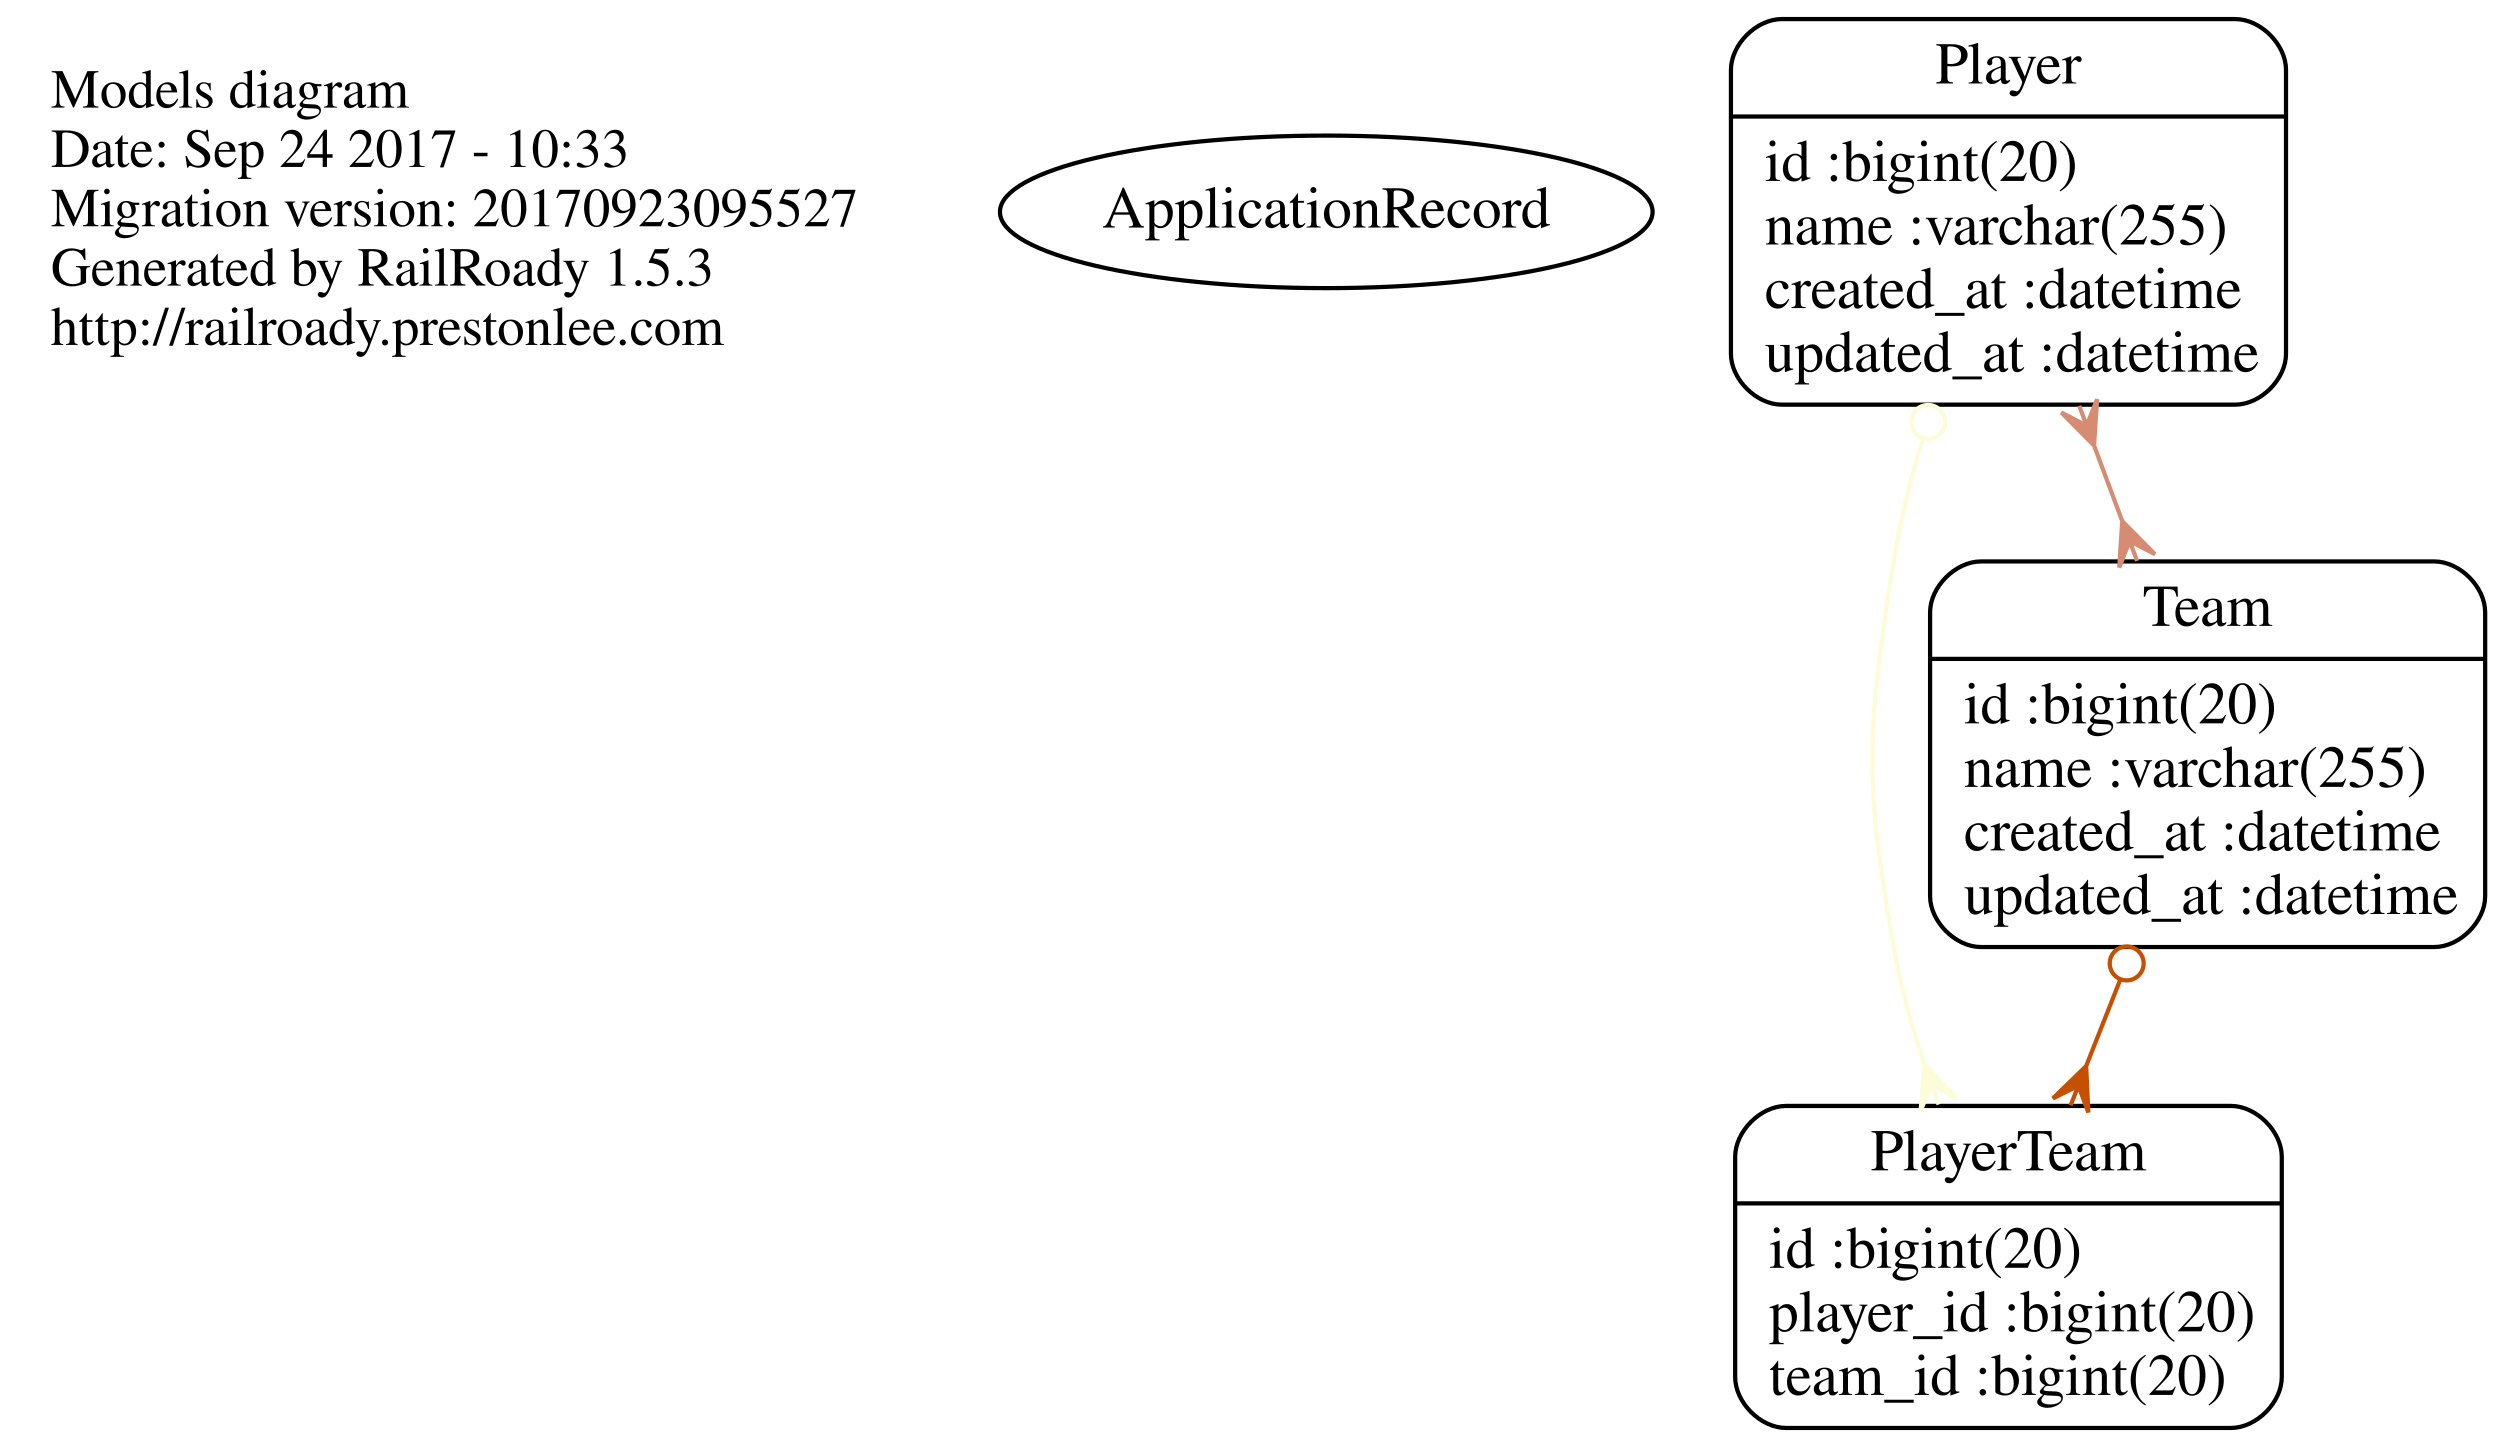
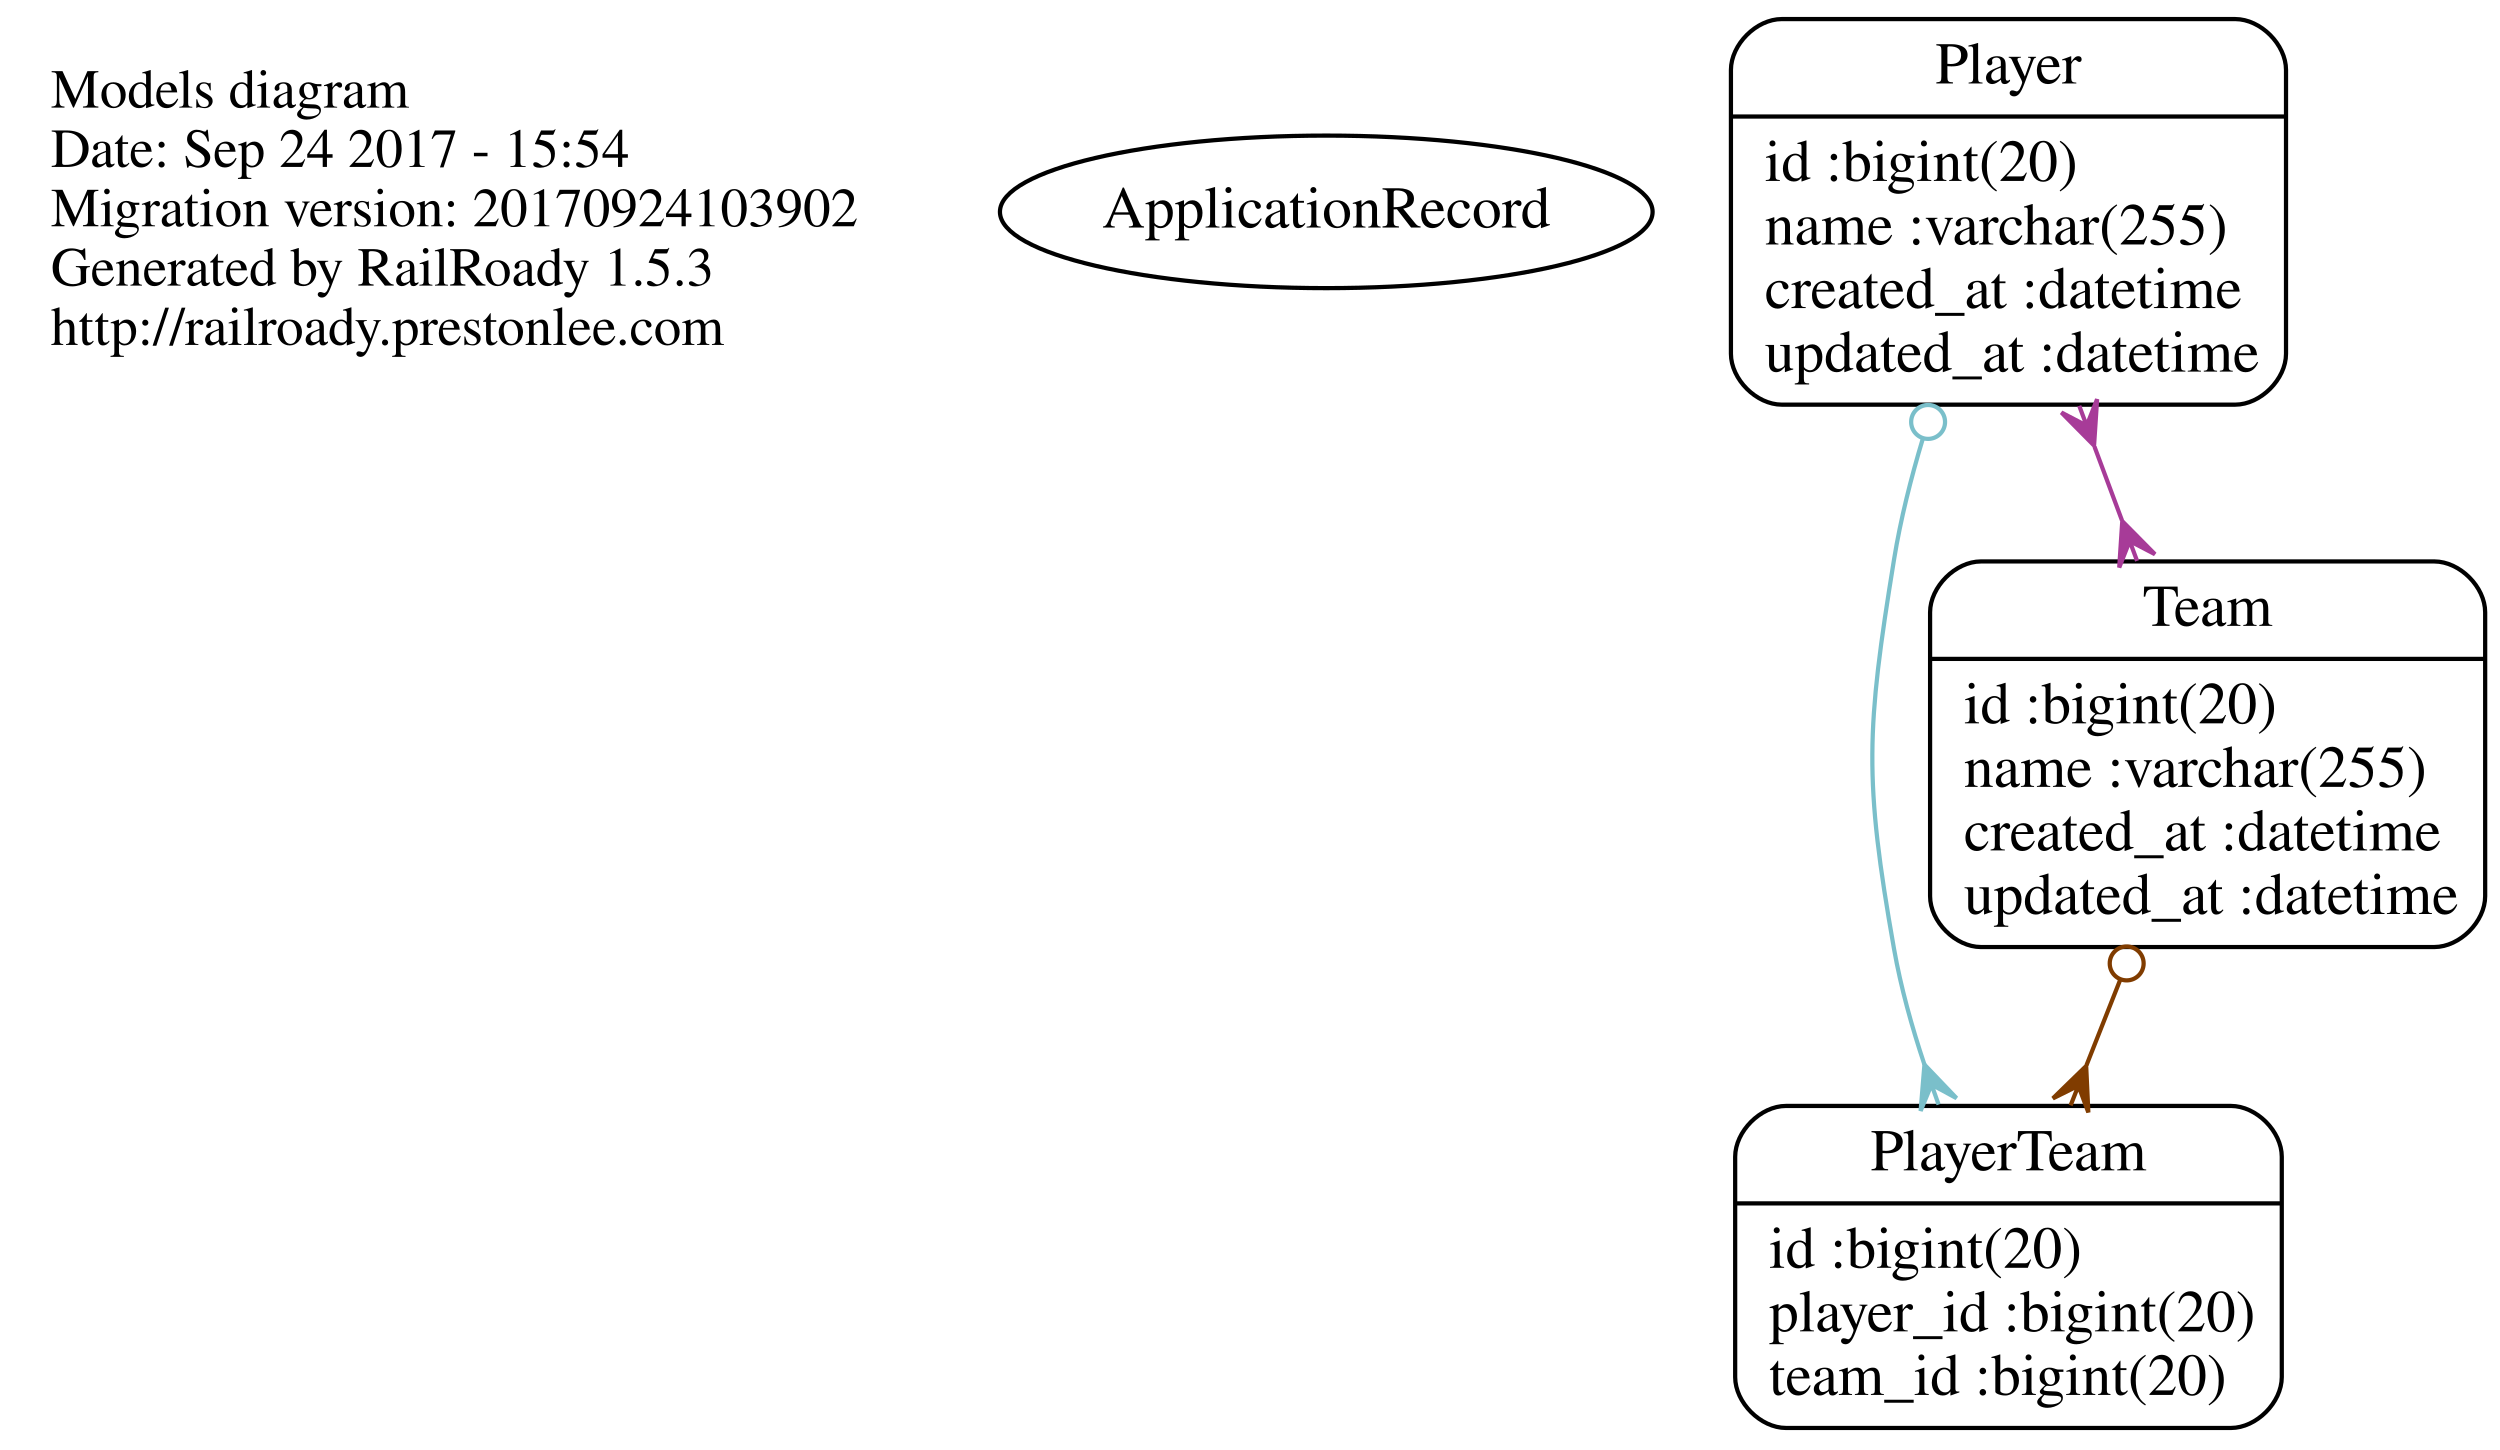
<svg xmlns="http://www.w3.org/2000/svg" width="590pt" height="342pt" viewBox="0.00 0.00 590.00 342.00">
  <g id="graph0" class="graph" transform="scale(1 1) rotate(0) translate(4 338)">
    <polygon fill="none" stroke="none" points="-4,4 -4,-338 586,-338 586,4 -4,4" />
    <g id="node1" class="node">
      <text text-anchor="start" x="8" y="-312.6" font-family="Times,serif" font-size="13.00">Models diagram</text>
-       <text text-anchor="start" x="8" y="-298.6" font-family="Times,serif" font-size="13.00">Date: Sep 24 2017 - 10:33</text>
-       <text text-anchor="start" x="8" y="-284.6" font-family="Times,serif" font-size="13.00">Migration version: 20170923095527</text>
+       <text text-anchor="start" x="8" y="-298.6" font-family="Times,serif" font-size="13.00">Date: Sep 24 2017 - 15:54</text>
+       <text text-anchor="start" x="8" y="-284.6" font-family="Times,serif" font-size="13.00">Migration version: 20170924103902</text>
      <text text-anchor="start" x="8" y="-270.6" font-family="Times,serif" font-size="13.00">Generated by RailRoady 1.5.3</text>
      <text text-anchor="start" x="8" y="-256.6" font-family="Times,serif" font-size="13.00">http://railroady.prestonlee.com</text>
    </g>
    <g id="node2" class="node">
      <ellipse fill="none" stroke="black" cx="309" cy="-288" rx="77.015" ry="18" />
      <text text-anchor="middle" x="309" y="-284.3" font-family="Times,serif" font-size="14.00">ApplicationRecord</text>
    </g>
    <g id="node3" class="node">
      <path fill="none" stroke="black" d="M416.5,-242.5C416.5,-242.5 523.5,-242.5 523.5,-242.5 529.5,-242.5 535.5,-248.5 535.5,-254.5 535.5,-254.5 535.5,-321.5 535.5,-321.5 535.5,-327.5 529.5,-333.5 523.5,-333.5 523.5,-333.5 416.5,-333.5 416.5,-333.5 410.5,-333.5 404.5,-327.5 404.5,-321.5 404.5,-321.5 404.5,-254.5 404.5,-254.5 404.5,-248.5 410.5,-242.5 416.5,-242.5" />
      <text text-anchor="middle" x="470" y="-318.3" font-family="Times,serif" font-size="14.00">Player</text>
      <polyline fill="none" stroke="black" points="404.5,-310.5 535.5,-310.5 " />
      <text text-anchor="start" x="412.5" y="-295.3" font-family="Times,serif" font-size="14.00">id :bigint(20)</text>
      <text text-anchor="start" x="412.5" y="-280.3" font-family="Times,serif" font-size="14.00">name :varchar(255)</text>
      <text text-anchor="start" x="412.5" y="-265.3" font-family="Times,serif" font-size="14.00">created_at :datetime</text>
      <text text-anchor="start" x="412.5" y="-250.3" font-family="Times,serif" font-size="14.00">updated_at :datetime</text>
    </g>
    <g id="node4" class="node">
      <path fill="none" stroke="black" d="M417.5,-1C417.5,-1 522.5,-1 522.5,-1 528.5,-1 534.5,-7 534.5,-13 534.5,-13 534.5,-65 534.5,-65 534.5,-71 528.5,-77 522.5,-77 522.5,-77 417.5,-77 417.5,-77 411.5,-77 405.5,-71 405.5,-65 405.5,-65 405.5,-13 405.5,-13 405.5,-7 411.5,-1 417.5,-1" />
      <text text-anchor="middle" x="470" y="-61.8" font-family="Times,serif" font-size="14.00">PlayerTeam</text>
      <polyline fill="none" stroke="black" points="405.5,-54 534.5,-54 " />
      <text text-anchor="start" x="413.5" y="-38.8" font-family="Times,serif" font-size="14.00">id :bigint(20)</text>
      <text text-anchor="start" x="413.5" y="-23.8" font-family="Times,serif" font-size="14.00">player_id :bigint(20)</text>
      <text text-anchor="start" x="413.5" y="-8.8" font-family="Times,serif" font-size="14.00">team_id :bigint(20)</text>
    </g>
    <g id="edge1" class="edge">
-       <path fill="none" stroke="#fdfcd8" d="M449.791,-234.486C446.972,-225.128 444.521,-215.373 443,-206 436.45,-165.639 435.884,-154.265 443,-114 444.591,-105 447.191,-95.656 450.165,-86.761" />
-       <ellipse fill="none" stroke="#fdfcd8" cx="451.032" cy="-238.421" rx="4" ry="4" />
-       <polygon fill="#fdfcd8" stroke="#fdfcd8" points="450.169,-86.749 457.75,-78.826 451.839,-82.036 453.509,-77.323 453.509,-77.323 453.509,-77.323 451.839,-82.036 449.267,-75.82 450.169,-86.749 450.169,-86.749" />
+       <path fill="none" stroke="#7abfca" d="M449.791,-234.486C446.972,-225.128 444.521,-215.373 443,-206 436.45,-165.639 435.884,-154.265 443,-114 444.591,-105 447.191,-95.656 450.165,-86.761" />
+       <ellipse fill="none" stroke="#7abfca" cx="451.032" cy="-238.421" rx="4" ry="4" />
+       <polygon fill="#7abfca" stroke="#7abfca" points="450.169,-86.749 457.75,-78.826 451.839,-82.036 453.509,-77.323 453.509,-77.323 453.509,-77.323 451.839,-82.036 449.267,-75.82 450.169,-86.749 450.169,-86.749" />
    </g>
    <g id="node5" class="node">
      <path fill="none" stroke="black" d="M463.5,-114.5C463.5,-114.5 570.5,-114.5 570.5,-114.5 576.5,-114.5 582.5,-120.5 582.5,-126.5 582.5,-126.5 582.5,-193.5 582.5,-193.5 582.5,-199.5 576.5,-205.5 570.5,-205.5 570.5,-205.5 463.5,-205.5 463.5,-205.5 457.5,-205.5 451.5,-199.5 451.5,-193.5 451.5,-193.5 451.5,-126.5 451.5,-126.5 451.5,-120.5 457.5,-114.5 463.5,-114.5" />
      <text text-anchor="middle" x="517" y="-190.3" font-family="Times,serif" font-size="14.00">Team</text>
      <polyline fill="none" stroke="black" points="451.5,-182.5 582.5,-182.5 " />
      <text text-anchor="start" x="459.5" y="-167.3" font-family="Times,serif" font-size="14.00">id :bigint(20)</text>
      <text text-anchor="start" x="459.5" y="-152.3" font-family="Times,serif" font-size="14.00">name :varchar(255)</text>
      <text text-anchor="start" x="459.5" y="-137.3" font-family="Times,serif" font-size="14.00">created_at :datetime</text>
      <text text-anchor="start" x="459.5" y="-122.3" font-family="Times,serif" font-size="14.00">updated_at :datetime</text>
    </g>
    <g id="edge2" class="edge">
-       <path fill="none" stroke="#d68c72" d="M490.297,-232.588C492.447,-226.824 494.633,-220.962 496.782,-215.2" />
-       <polygon fill="#d68c72" stroke="#d68c72" points="490.198,-232.853 482.487,-240.65 488.45,-237.538 486.703,-242.222 486.703,-242.222 486.703,-242.222 488.45,-237.538 490.919,-243.795 490.198,-232.853 490.198,-232.853" />
-       <polygon fill="#d68c72" stroke="#d68c72" points="496.856,-215.003 504.567,-207.206 498.604,-210.318 500.351,-205.633 500.351,-205.633 500.351,-205.633 498.604,-210.318 496.135,-204.061 496.856,-215.003 496.856,-215.003" />
+       <path fill="none" stroke="#a73b98" d="M490.297,-232.588C492.447,-226.824 494.633,-220.962 496.782,-215.2" />
+       <polygon fill="#a73b98" stroke="#a73b98" points="490.198,-232.853 482.487,-240.65 488.45,-237.538 486.703,-242.222 486.703,-242.222 486.703,-242.222 488.45,-237.538 490.919,-243.795 490.198,-232.853 490.198,-232.853" />
+       <polygon fill="#a73b98" stroke="#a73b98" points="496.856,-215.003 504.567,-207.206 498.604,-210.318 500.351,-205.633 500.351,-205.633 500.351,-205.633 498.604,-210.318 496.135,-204.061 496.856,-215.003 496.856,-215.003" />
    </g>
    <g id="edge3" class="edge">
-       <path fill="none" stroke="#c55002" d="M496.376,-106.783C493.725,-100.07 491.024,-93.231 488.411,-86.615" />
-       <ellipse fill="none" stroke="#c55002" cx="497.896" cy="-110.63" rx="4" ry="4" />
-       <polygon fill="#c55002" stroke="#c55002" points="488.336,-86.424 488.848,-75.47 486.499,-81.774 484.662,-77.123 484.662,-77.123 484.662,-77.123 486.499,-81.774 480.477,-78.776 488.336,-86.424 488.336,-86.424" />
+       <path fill="none" stroke="#803c00" d="M496.376,-106.783C493.725,-100.07 491.024,-93.231 488.411,-86.615" />
+       <ellipse fill="none" stroke="#803c00" cx="497.896" cy="-110.63" rx="4" ry="4" />
+       <polygon fill="#803c00" stroke="#803c00" points="488.336,-86.424 488.848,-75.47 486.499,-81.774 484.662,-77.123 484.662,-77.123 484.662,-77.123 486.499,-81.774 480.477,-78.776 488.336,-86.424 488.336,-86.424" />
    </g>
  </g>
</svg>
